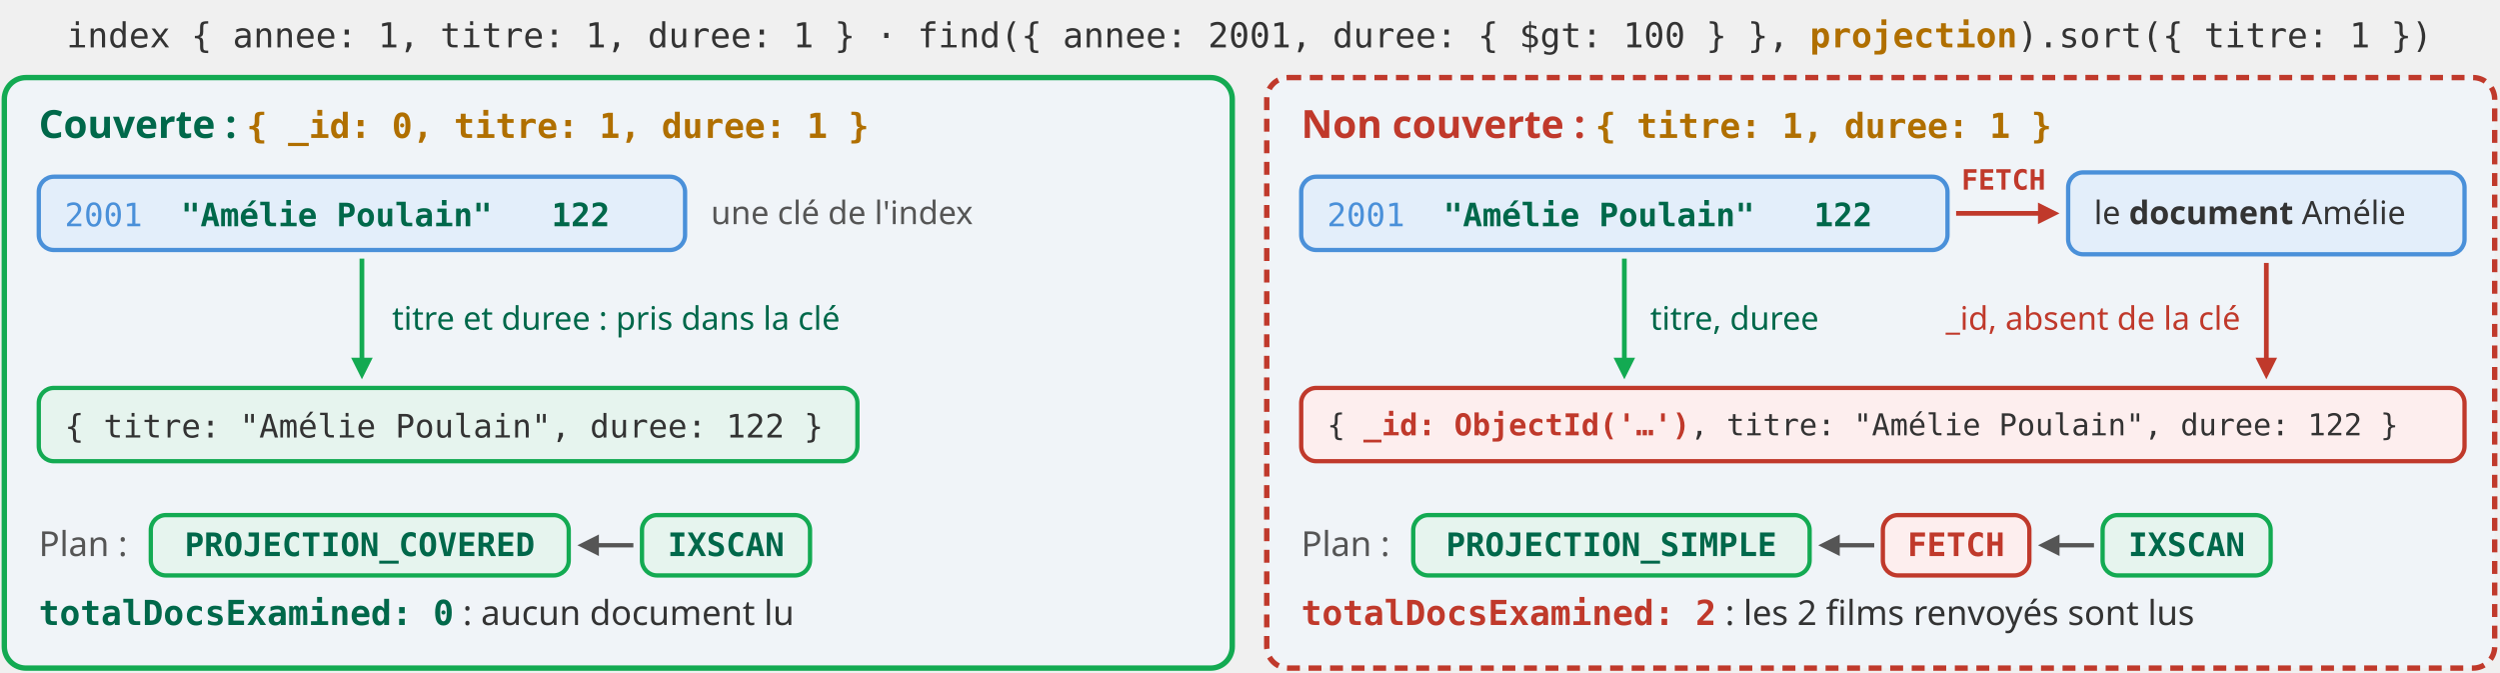
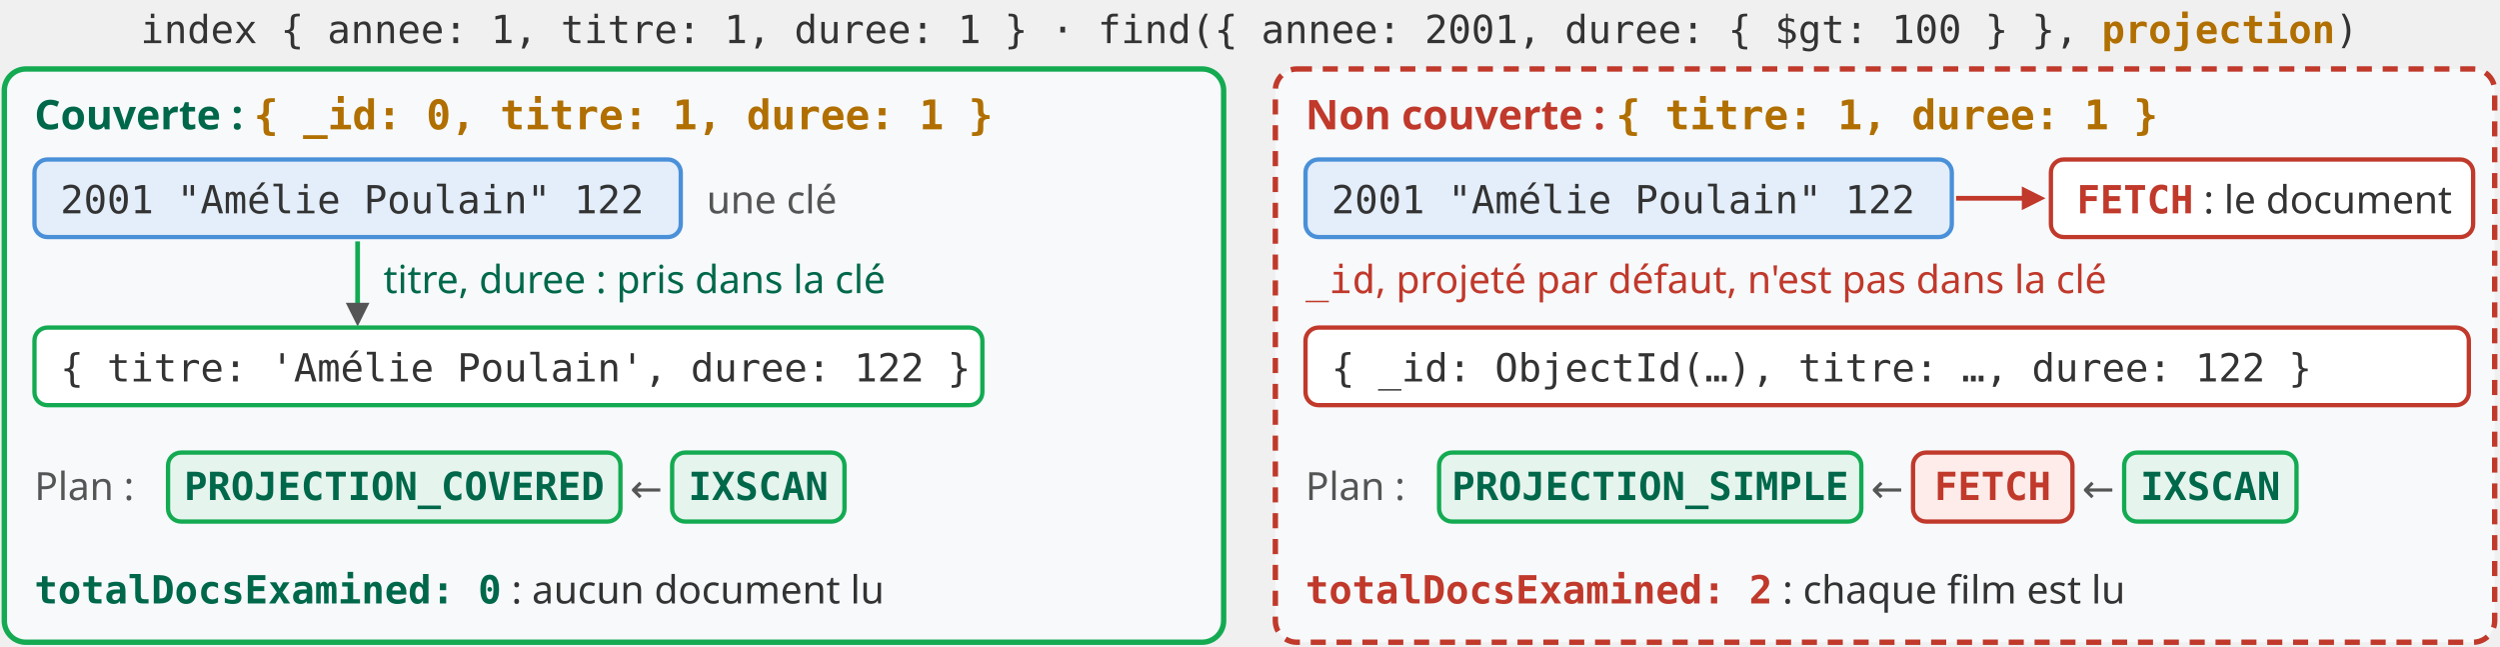
- <svg xmlns="http://www.w3.org/2000/svg" viewBox="0 0 1160 312" font-family="sans-serif" role="img" aria-labelledby="t">
+ <svg xmlns="http://www.w3.org/2000/svg" viewBox="0 0 1160 300" font-family="sans-serif" role="img" aria-labelledby="t">
  <defs>
-     <marker id="fg" viewBox="0 0 10 10" refX="5" refY="5" markerWidth="10" markerHeight="10" markerUnits="userSpaceOnUse" orient="auto-start-reverse">
+     <marker id="fl" viewBox="0 0 10 10" refX="5" refY="5" markerWidth="11" markerHeight="11" markerUnits="userSpaceOnUse" orient="auto-start-reverse">
      <path d="M0,0 L10,5 L0,10 z" fill="#555" />
    </marker>
-     <marker id="fv" viewBox="0 0 10 10" refX="5" refY="5" markerWidth="10" markerHeight="10" markerUnits="userSpaceOnUse" orient="auto-start-reverse">
-       <path d="M0,0 L10,5 L0,10 z" fill="#13aa52" />
-     </marker>
-     <marker id="fr" viewBox="0 0 10 10" refX="5" refY="5" markerWidth="10" markerHeight="10" markerUnits="userSpaceOnUse" orient="auto-start-reverse">
+     <marker id="flr" viewBox="0 0 10 10" refX="5" refY="5" markerWidth="11" markerHeight="11" markerUnits="userSpaceOnUse" orient="auto-start-reverse">
      <path d="M0,0 L10,5 L0,10 z" fill="#c0392b" />
    </marker>
  </defs>
-   <text x="580" y="22" font-family="monospace" font-size="16" fill="#333" text-anchor="middle">index { annee: 1, titre: 1, duree: 1 }  ·  find({ annee: 2001, duree: { $gt: 100 } }, <tspan font-weight="bold" fill="#b06f00">projection</tspan>).sort({ titre: 1 })</text>
-   <rect x="2" y="36" width="570" height="274" rx="10" fill="#f0f4f8" stroke="#13aa52" stroke-width="2.5" />
-   <text x="18" y="64" font-size="18" font-weight="bold" fill="#00684a">Couverte : <tspan font-family="monospace" font-size="16" fill="#b06f00">{ _id: 0, titre: 1, duree: 1 }</tspan>
+   <text x="580" y="20" font-family="monospace" font-size="18" fill="#333" text-anchor="middle">index { annee: 1, titre: 1, duree: 1 } · find({ annee: 2001, duree: { $gt: 100 } }, <tspan font-weight="bold" fill="#b06f00">projection</tspan>)</text>
+   <rect x="2" y="32" width="566" height="266" rx="10" fill="#f7f9fb" stroke="#13aa52" stroke-width="2.5" />
+   <text x="16" y="60" font-size="19" font-weight="bold" fill="#00684a">Couverte : <tspan font-family="monospace" fill="#b06f00">{ _id: 0, titre: 1, duree: 1 }</tspan>
  </text>
-   <rect x="18" y="82" width="300" height="34" rx="7" fill="#e3eefa" stroke="#4a90d9" stroke-width="2" />
-   <text y="105" font-family="monospace" font-size="15">
-     <tspan x="30" fill="#4a90d9">2001</tspan>
-     <tspan x="84" fill="#00684a" font-weight="bold">"Amélie Poulain"</tspan>
-     <tspan x="256" fill="#00684a" font-weight="bold">122</tspan>
+   <rect x="16" y="74" width="300" height="36" rx="6" fill="#e3eefa" stroke="#4a90d9" stroke-width="2" />
+   <text x="28" y="99" font-family="monospace" font-size="18" fill="#333">2001 "Amélie Poulain" 122</text>
+   <text x="328" y="99" font-size="18" fill="#555">une clé</text>
+   <line x1="166" y1="112" x2="166" y2="146" stroke="#13aa52" stroke-width="2.2" marker-end="url(#fl)" />
+   <text x="178" y="136" font-size="18" fill="#00684a">titre, duree : pris dans la clé</text>
+   <rect x="16" y="152" width="440" height="36" rx="6" fill="#fff" stroke="#13aa52" stroke-width="2" />
+   <text x="28" y="177" font-family="monospace" font-size="18" fill="#333">{ titre: 'Amélie Poulain', duree: 122 }</text>
+   <text x="16" y="232" font-size="18" fill="#555">Plan :</text>
+   <rect x="78" y="210" width="210" height="32" rx="6" fill="#e6f4ee" stroke="#13aa52" stroke-width="2" />
+   <text x="183" y="232" font-family="monospace" font-size="18" font-weight="bold" fill="#00684a" text-anchor="middle">PROJECTION_COVERED</text>
+   <text x="300" y="233" font-size="18" fill="#555" text-anchor="middle">←</text>
+   <rect x="312" y="210" width="80" height="32" rx="6" fill="#e6f4ee" stroke="#13aa52" stroke-width="2" />
+   <text x="352" y="232" font-family="monospace" font-size="18" font-weight="bold" fill="#00684a" text-anchor="middle">IXSCAN</text>
+   <text x="16" y="280" font-size="18" fill="#333">
+     <tspan font-family="monospace" font-weight="bold" fill="#00684a">totalDocsExamined: 0</tspan> : aucun document lu</text>
+   <rect x="592" y="32" width="566" height="266" rx="10" fill="#f7f9fb" stroke="#c0392b" stroke-width="2.5" stroke-dasharray="7 5" />
+   <text x="606" y="60" font-size="19" font-weight="bold" fill="#c0392b">Non couverte : <tspan font-family="monospace" fill="#b06f00">{ titre: 1, duree: 1 }</tspan>
  </text>
-   <text x="330" y="104" font-size="15" fill="#555">une clé de l'index</text>
-   <line x1="168" y1="120" x2="168" y2="171" stroke="#13aa52" stroke-width="2.2" marker-end="url(#fv)" />
-   <text x="182" y="153" font-size="15" fill="#00684a">titre et duree : pris dans la clé</text>
-   <rect x="18" y="180" width="380" height="34" rx="7" fill="#e6f4ee" stroke="#13aa52" stroke-width="2" />
-   <text x="30" y="203" font-family="monospace" font-size="15" fill="#333">{ titre: "Amélie Poulain", duree: 122 }</text>
-   <text x="18" y="258" font-size="16" fill="#555">Plan :</text>
-   <rect x="70" y="239" width="194" height="28" rx="7" fill="#e6f4ee" stroke="#13aa52" stroke-width="2" />
-   <text x="167" y="258" font-family="monospace" font-size="15" font-weight="bold" fill="#00684a" text-anchor="middle">PROJECTION_COVERED</text>
-   <line x1="294" y1="253" x2="273" y2="253" stroke="#555" stroke-width="2" marker-end="url(#fg)" />
-   <rect x="298" y="239" width="78" height="28" rx="7" fill="#e6f4ee" stroke="#13aa52" stroke-width="2" />
-   <text x="337" y="258" font-family="monospace" font-size="15" font-weight="bold" fill="#00684a" text-anchor="middle">IXSCAN</text>
-   <text x="18" y="290" font-size="16" fill="#333">
-     <tspan font-family="monospace" font-weight="bold" fill="#00684a">totalDocsExamined: 0</tspan> : aucun document lu</text>
-   <rect x="588" y="36" width="570" height="274" rx="10" fill="#f0f4f8" stroke="#c0392b" stroke-width="2.5" stroke-dasharray="6 4" />
-   <text x="604" y="64" font-size="18" font-weight="bold" fill="#c0392b">Non couverte : <tspan font-family="monospace" font-size="16" fill="#b06f00">{ titre: 1, duree: 1 }</tspan>
-   </text>
-   <rect x="604" y="82" width="300" height="34" rx="7" fill="#e3eefa" stroke="#4a90d9" stroke-width="2" />
-   <text y="105" font-family="monospace" font-size="15">
-     <tspan x="616" fill="#4a90d9">2001</tspan>
-     <tspan x="670" fill="#00684a" font-weight="bold">"Amélie Poulain"</tspan>
-     <tspan x="842" fill="#00684a" font-weight="bold">122</tspan>
-   </text>
-   <line x1="908" y1="99" x2="951" y2="99" stroke="#c0392b" stroke-width="2.2" marker-end="url(#fr)" />
-   <text x="930" y="88" font-family="monospace" font-size="13" font-weight="bold" fill="#c0392b" text-anchor="middle">FETCH</text>
-   <rect x="960" y="80" width="184" height="38" rx="7" fill="#e3eefa" stroke="#4a90d9" stroke-width="2" />
-   <text x="972" y="104" font-size="15" fill="#333">le <tspan font-weight="bold">document</tspan> Amélie</text>
-   <line x1="754" y1="120" x2="754" y2="171" stroke="#13aa52" stroke-width="2.2" marker-end="url(#fv)" />
-   <text x="766" y="153" font-size="15" fill="#00684a">titre, duree</text>
-   <line x1="1052" y1="122" x2="1052" y2="171" stroke="#c0392b" stroke-width="2.2" marker-end="url(#fr)" />
-   <text x="1040" y="153" font-size="15" fill="#c0392b" text-anchor="end">_id, absent de la clé</text>
-   <rect x="604" y="180" width="540" height="34" rx="7" fill="#fdeeee" stroke="#c0392b" stroke-width="2" />
-   <text x="616" y="202" font-family="monospace" font-size="14" fill="#333">{ <tspan fill="#c0392b" font-weight="bold">_id: ObjectId('…')</tspan>, titre: "Amélie Poulain", duree: 122 }</text>
-   <text x="604" y="258" font-size="16" fill="#555">Plan :</text>
-   <rect x="656" y="239" width="184" height="28" rx="7" fill="#e6f4ee" stroke="#13aa52" stroke-width="2" />
-   <text x="748" y="258" font-family="monospace" font-size="15" font-weight="bold" fill="#00684a" text-anchor="middle">PROJECTION_SIMPLE</text>
-   <line x1="870" y1="253" x2="849" y2="253" stroke="#555" stroke-width="2" marker-end="url(#fg)" />
-   <rect x="874" y="239" width="68" height="28" rx="7" fill="#fdeeee" stroke="#c0392b" stroke-width="2" />
-   <text x="908" y="258" font-family="monospace" font-size="15" font-weight="bold" fill="#c0392b" text-anchor="middle">FETCH</text>
-   <line x1="972" y1="253" x2="951" y2="253" stroke="#555" stroke-width="2" marker-end="url(#fg)" />
-   <rect x="976" y="239" width="78" height="28" rx="7" fill="#e6f4ee" stroke="#13aa52" stroke-width="2" />
-   <text x="1015" y="258" font-family="monospace" font-size="15" font-weight="bold" fill="#00684a" text-anchor="middle">IXSCAN</text>
-   <text x="604" y="290" font-size="16" fill="#333">
-     <tspan font-family="monospace" font-weight="bold" fill="#c0392b">totalDocsExamined: 2</tspan> : les 2 films renvoyés sont lus</text>
+   <rect x="606" y="74" width="300" height="36" rx="6" fill="#e3eefa" stroke="#4a90d9" stroke-width="2" />
+   <text x="618" y="99" font-family="monospace" font-size="18" fill="#333">2001 "Amélie Poulain" 122</text>
+   <line x1="908" y1="92" x2="944" y2="92" stroke="#c0392b" stroke-width="2.2" marker-end="url(#flr)" />
+   <rect x="952" y="74" width="196" height="36" rx="6" fill="#fff" stroke="#c0392b" stroke-width="2" />
+   <text x="964" y="99" font-size="18" fill="#333">
+     <tspan font-family="monospace" font-weight="bold" fill="#c0392b">FETCH</tspan> : le document</text>
+   <text x="606" y="136" font-size="18" fill="#c0392b">
+     <tspan font-family="monospace">_id</tspan>, projeté par défaut, n'est pas dans la clé</text>
+   <rect x="606" y="152" width="540" height="36" rx="6" fill="#fff" stroke="#c0392b" stroke-width="2" />
+   <text x="618" y="177" font-family="monospace" font-size="18" fill="#333">{ _id: ObjectId(…), titre: …, duree: 122 }</text>
+   <text x="606" y="232" font-size="18" fill="#555">Plan :</text>
+   <rect x="668" y="210" width="196" height="32" rx="6" fill="#e6f4ee" stroke="#13aa52" stroke-width="2" />
+   <text x="766" y="232" font-family="monospace" font-size="18" font-weight="bold" fill="#00684a" text-anchor="middle">PROJECTION_SIMPLE</text>
+   <text x="876" y="233" font-size="18" fill="#555" text-anchor="middle">←</text>
+   <rect x="888" y="210" width="74" height="32" rx="6" fill="#fdecea" stroke="#c0392b" stroke-width="2" />
+   <text x="925" y="232" font-family="monospace" font-size="18" font-weight="bold" fill="#c0392b" text-anchor="middle">FETCH</text>
+   <text x="974" y="233" font-size="18" fill="#555" text-anchor="middle">←</text>
+   <rect x="986" y="210" width="80" height="32" rx="6" fill="#e6f4ee" stroke="#13aa52" stroke-width="2" />
+   <text x="1026" y="232" font-family="monospace" font-size="18" font-weight="bold" fill="#00684a" text-anchor="middle">IXSCAN</text>
+   <text x="606" y="280" font-size="18" fill="#333">
+     <tspan font-family="monospace" font-weight="bold" fill="#c0392b">totalDocsExamined: 2</tspan> : chaque film est lu</text>
</svg>
